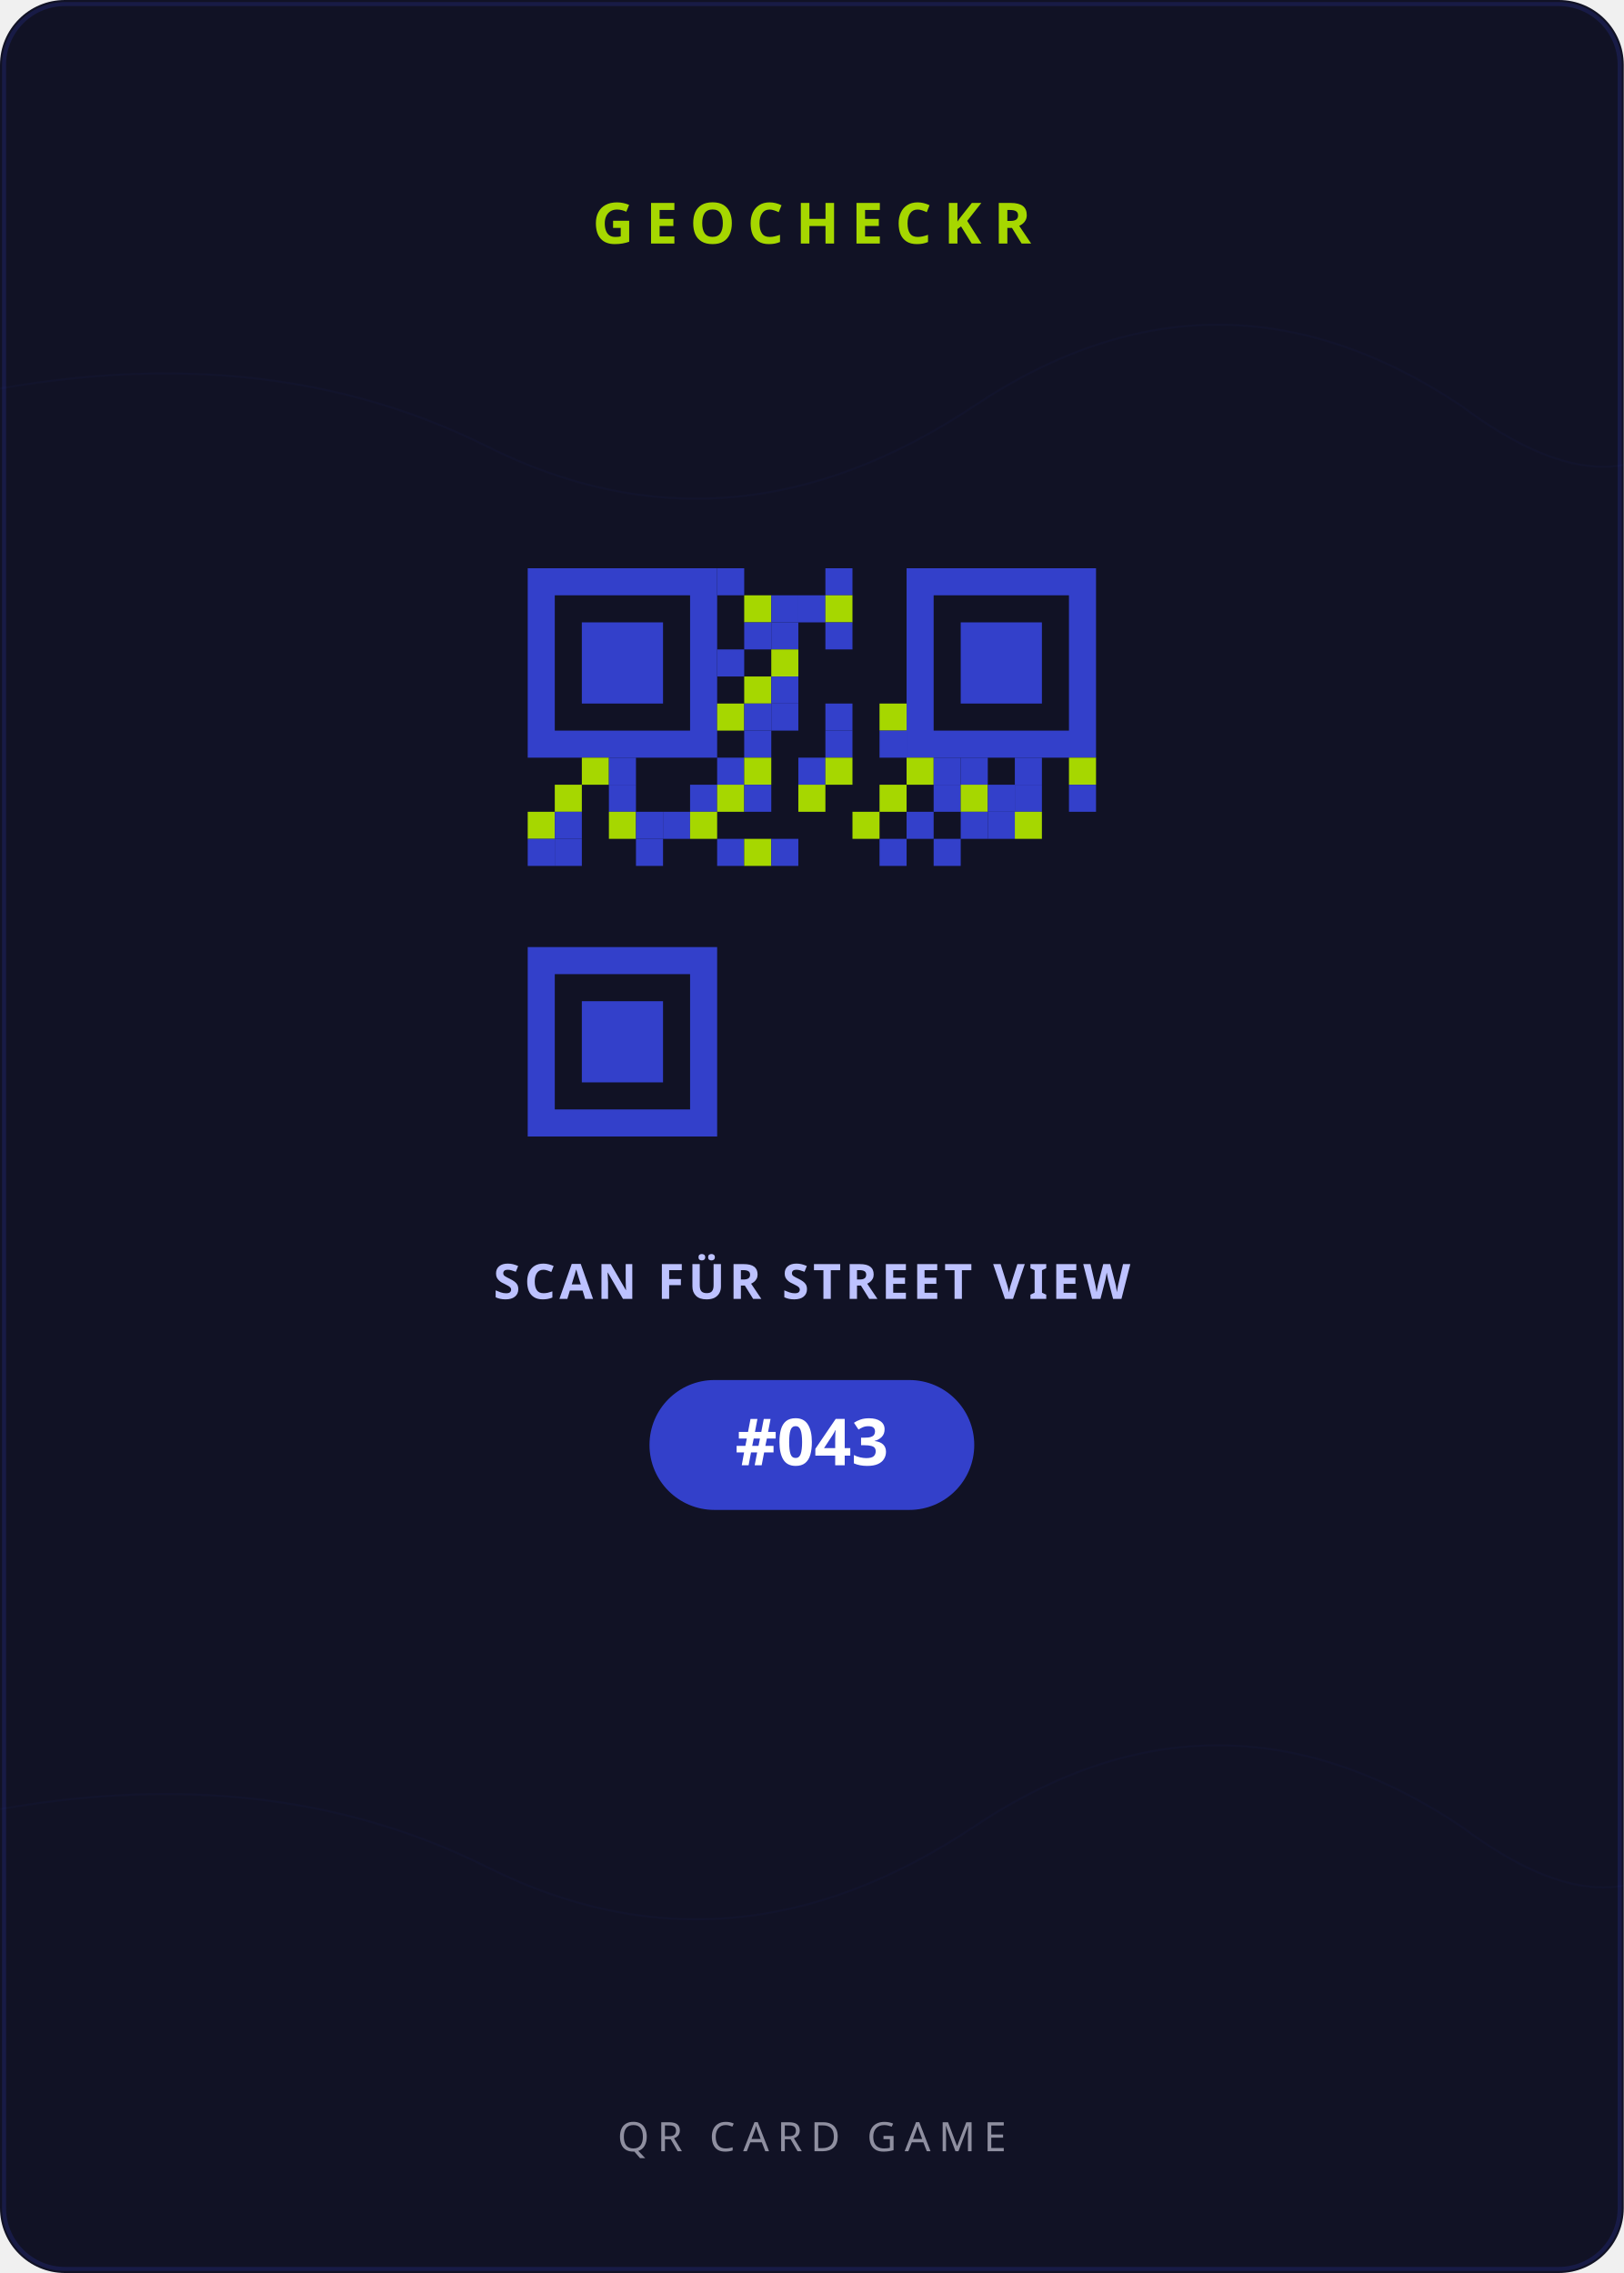
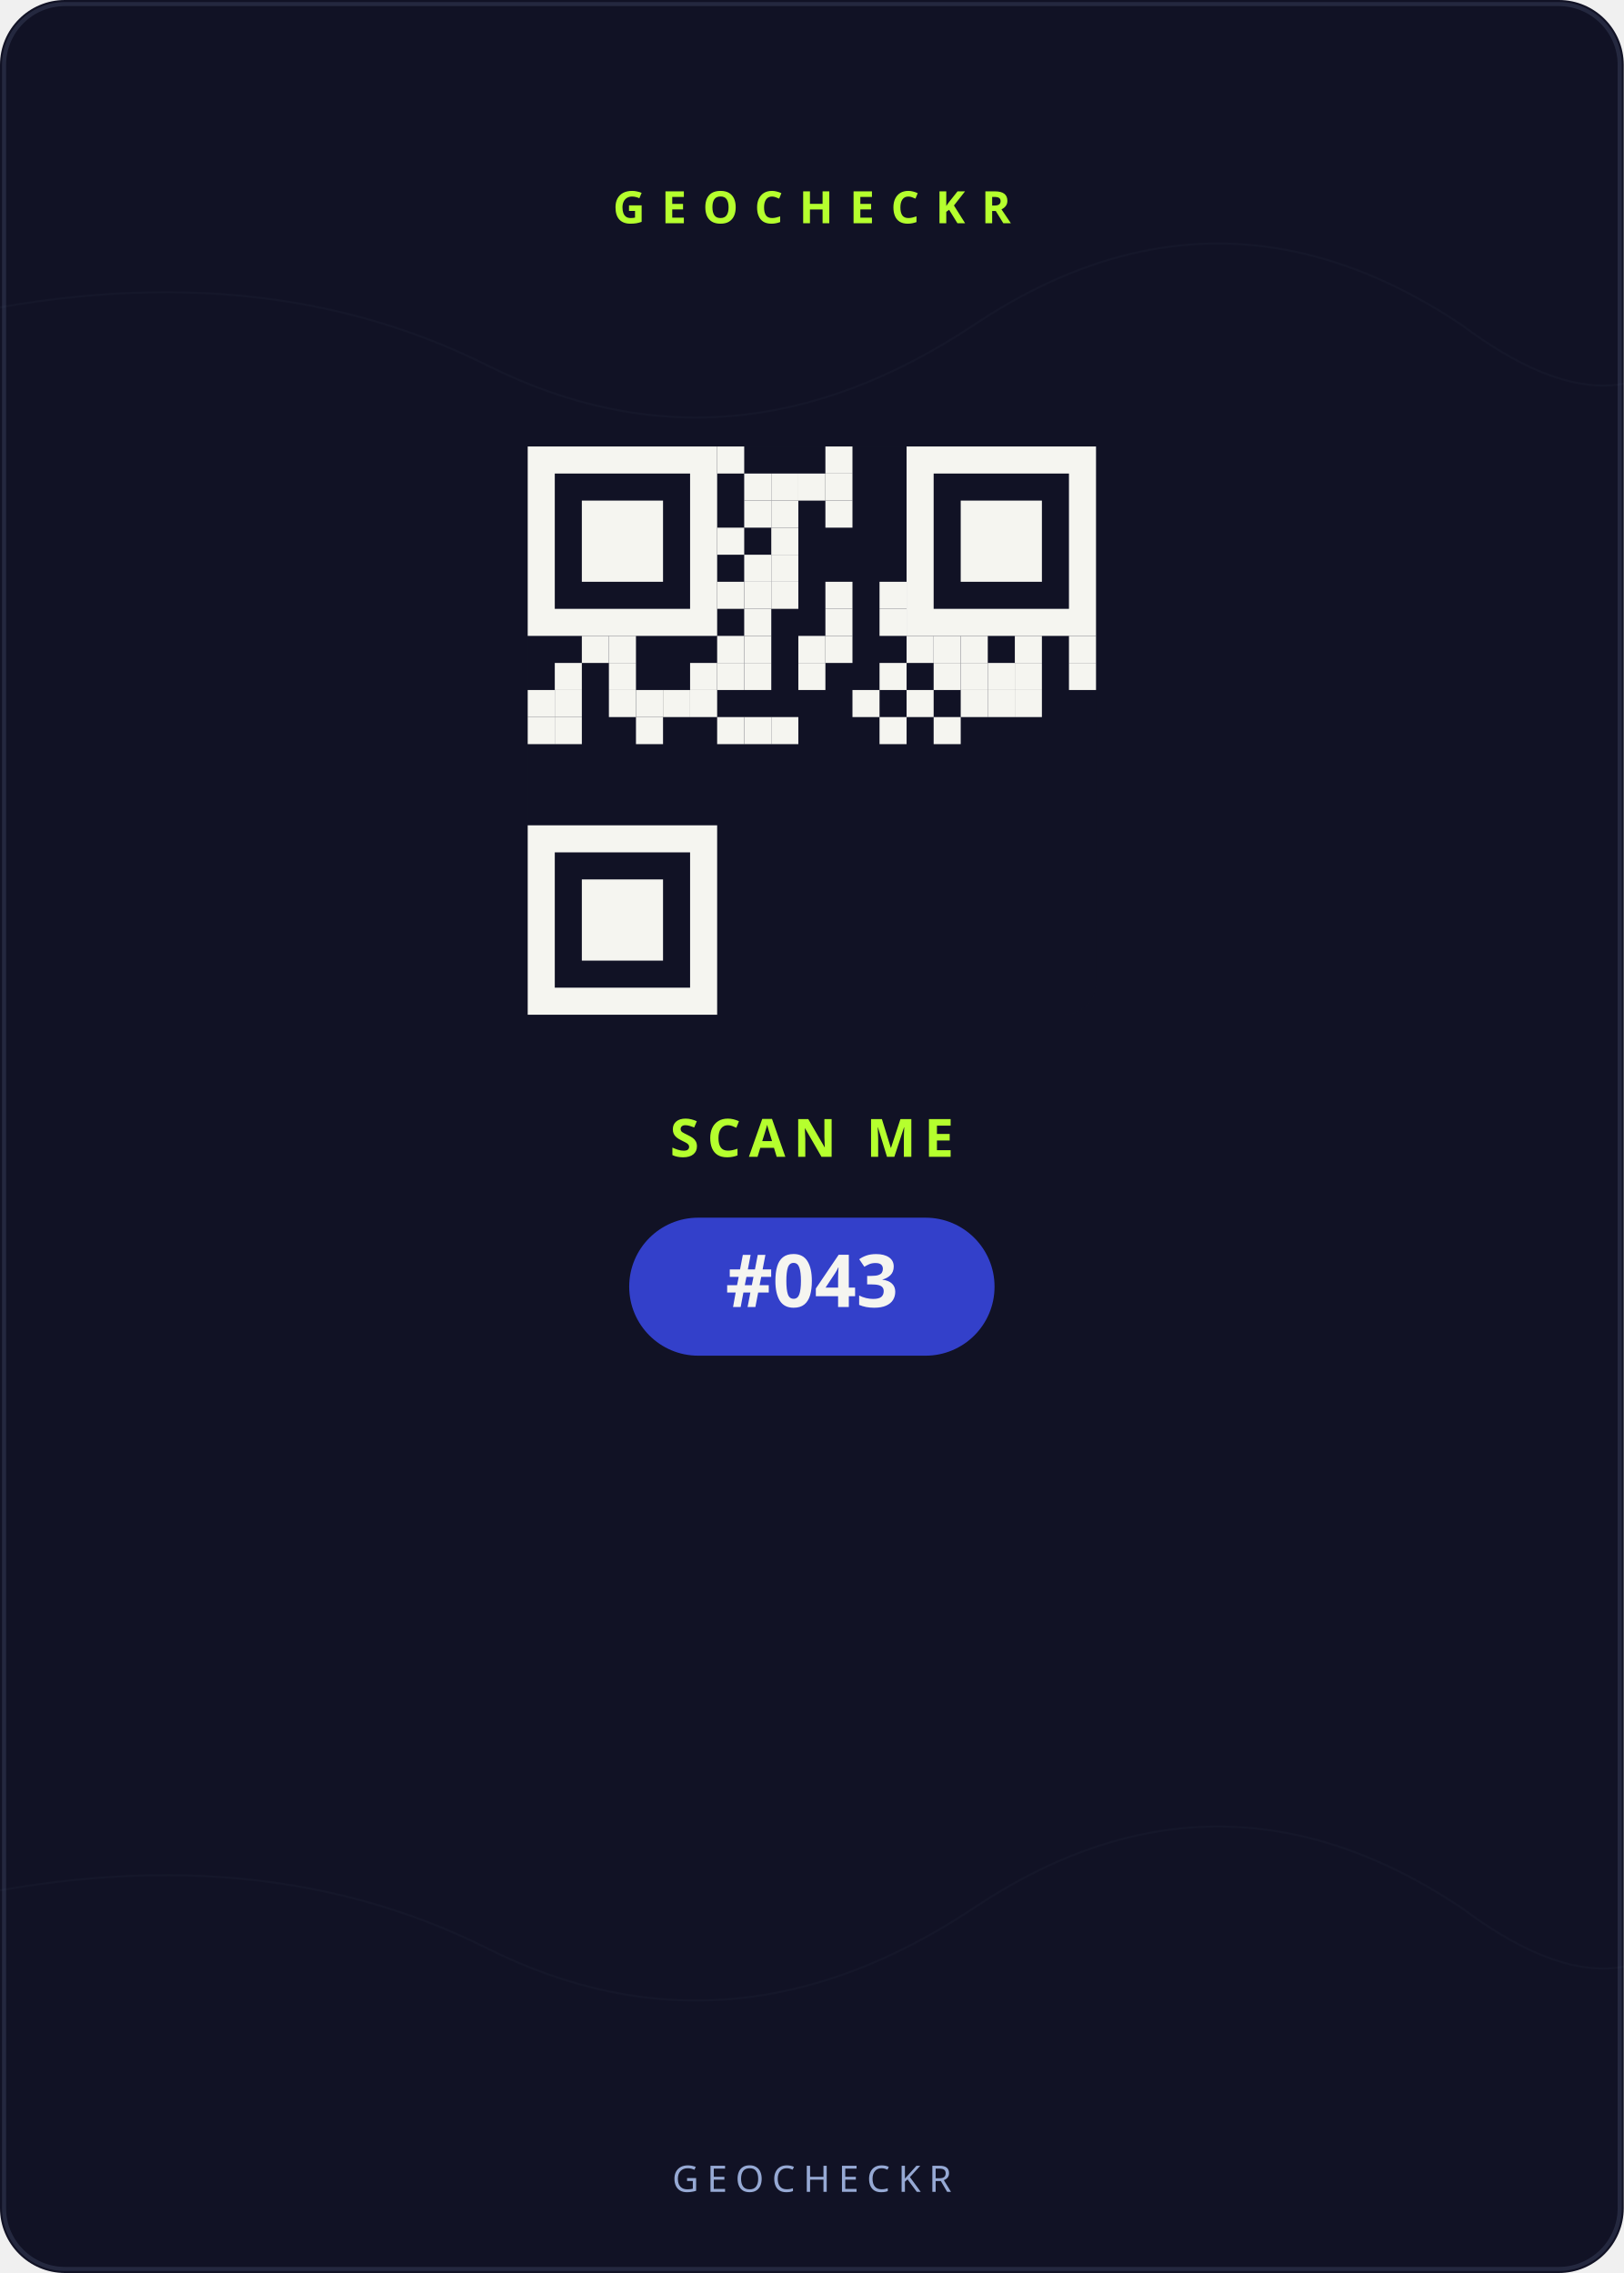
<svg xmlns="http://www.w3.org/2000/svg" viewBox="0 0 400 560">
  <rect width="400" height="560" rx="16" fill="#111225" />
-   <rect x="1" y="1" width="398" height="558" rx="15" fill="none" stroke="#3340ca" stroke-width="1" opacity="0.2" />
-   <g stroke="#3340ca" fill="none" opacity="0.04">
-     <path d="M-20,100 Q60,80 120,110 Q180,140 240,100 Q300,60 360,100 Q400,130 420,100" stroke-width="0.5" />
-     <path d="M-20,450 Q60,430 120,460 Q180,490 240,450 Q300,410 360,450 Q400,480 420,450" stroke-width="0.5" />
+   <rect x="1" y="1" width="398" height="558" rx="15" fill="none" stroke="#96a9d4" stroke-width="1" opacity="0.15" />
+   <g stroke="#96a9d4" fill="none" opacity="0.03">
+     <path d="M-20,80 Q60,60 120,90 Q180,120 240,80 Q300,40 360,80 Q400,110 420,80" stroke-width="0.5" />
+     <path d="M-20,470 Q60,450 120,480 Q180,510 240,470 Q300,430 360,470 Q400,500 420,470" stroke-width="0.5" />
  </g>
-   <text x="200" y="60" text-anchor="middle" font-family="Space Grotesk,sans-serif" font-size="14" font-weight="700" fill="#a6d700" letter-spacing="3">GEOCHECKR</text>
-   <g transform="translate(130,140)">
-     <rect x="0.0" y="0.0" width="46.667" height="46.667" fill="#3340ca" />
+   <text x="200" y="55" text-anchor="middle" font-family="Space Grotesk,sans-serif" font-size="11" font-weight="600" fill="#b5ff2e" letter-spacing="4">GEOCHECKR</text>
+   <g transform="translate(130,110)">
+     <rect x="0" y="0" width="140" height="140" rx="8" fill="#111225" opacity="0.8" />
+     <rect x="0.0" y="0.0" width="46.667" height="46.667" fill="#f5f5f0" />
    <rect x="6.667" y="6.667" width="33.333" height="33.333" fill="#111225" />
-     <rect x="13.333" y="13.333" width="20.0" height="20.0" fill="#3340ca" />
-     <rect x="93.333" y="0.0" width="46.667" height="46.667" fill="#3340ca" />
+     <rect x="13.333" y="13.333" width="20.0" height="20.0" fill="#f5f5f0" />
+     <rect x="93.333" y="0.0" width="46.667" height="46.667" fill="#f5f5f0" />
    <rect x="100.0" y="6.667" width="33.333" height="33.333" fill="#111225" />
-     <rect x="106.667" y="13.333" width="20.0" height="20.0" fill="#3340ca" />
-     <rect x="0.0" y="93.333" width="46.667" height="46.667" fill="#3340ca" />
+     <rect x="106.667" y="13.333" width="20.0" height="20.0" fill="#f5f5f0" />
+     <rect x="0.0" y="93.333" width="46.667" height="46.667" fill="#f5f5f0" />
    <rect x="6.667" y="100.0" width="33.333" height="33.333" fill="#111225" />
-     <rect x="13.333" y="106.667" width="20.0" height="20.0" fill="#3340ca" />
-     <rect x="46.667" y="0.0" width="6.667" height="6.667" fill="#3340ca" />
-     <rect x="73.333" y="0.0" width="6.667" height="6.667" fill="#3340ca" />
-     <rect x="53.333" y="6.667" width="6.667" height="6.667" fill="#a6d700" />
-     <rect x="60.0" y="6.667" width="6.667" height="6.667" fill="#3340ca" />
-     <rect x="66.667" y="6.667" width="6.667" height="6.667" fill="#3340ca" />
-     <rect x="73.333" y="6.667" width="6.667" height="6.667" fill="#a6d700" />
-     <rect x="53.333" y="13.333" width="6.667" height="6.667" fill="#3340ca" />
-     <rect x="60.0" y="13.333" width="6.667" height="6.667" fill="#3340ca" />
-     <rect x="73.333" y="13.333" width="6.667" height="6.667" fill="#3340ca" />
-     <rect x="46.667" y="20.0" width="6.667" height="6.667" fill="#3340ca" />
-     <rect x="60.0" y="20.0" width="6.667" height="6.667" fill="#a6d700" />
-     <rect x="53.333" y="26.667" width="6.667" height="6.667" fill="#a6d700" />
-     <rect x="60.0" y="26.667" width="6.667" height="6.667" fill="#3340ca" />
-     <rect x="46.667" y="33.333" width="6.667" height="6.667" fill="#a6d700" />
-     <rect x="53.333" y="33.333" width="6.667" height="6.667" fill="#3340ca" />
-     <rect x="60.0" y="33.333" width="6.667" height="6.667" fill="#3340ca" />
-     <rect x="73.333" y="33.333" width="6.667" height="6.667" fill="#3340ca" />
-     <rect x="86.667" y="33.333" width="6.667" height="6.667" fill="#a6d700" />
-     <rect x="53.333" y="40.0" width="6.667" height="6.667" fill="#3340ca" />
-     <rect x="73.333" y="40.0" width="6.667" height="6.667" fill="#3340ca" />
-     <rect x="86.667" y="40.0" width="6.667" height="6.667" fill="#3340ca" />
-     <rect x="13.333" y="46.667" width="6.667" height="6.667" fill="#a6d700" />
-     <rect x="20.0" y="46.667" width="6.667" height="6.667" fill="#3340ca" />
-     <rect x="46.667" y="46.667" width="6.667" height="6.667" fill="#3340ca" />
-     <rect x="53.333" y="46.667" width="6.667" height="6.667" fill="#a6d700" />
-     <rect x="66.667" y="46.667" width="6.667" height="6.667" fill="#3340ca" />
-     <rect x="73.333" y="46.667" width="6.667" height="6.667" fill="#a6d700" />
-     <rect x="93.333" y="46.667" width="6.667" height="6.667" fill="#a6d700" />
-     <rect x="100.0" y="46.667" width="6.667" height="6.667" fill="#3340ca" />
-     <rect x="106.667" y="46.667" width="6.667" height="6.667" fill="#3340ca" />
-     <rect x="120.0" y="46.667" width="6.667" height="6.667" fill="#3340ca" />
-     <rect x="133.333" y="46.667" width="6.667" height="6.667" fill="#a6d700" />
-     <rect x="6.667" y="53.333" width="6.667" height="6.667" fill="#a6d700" />
-     <rect x="20.0" y="53.333" width="6.667" height="6.667" fill="#3340ca" />
-     <rect x="40.0" y="53.333" width="6.667" height="6.667" fill="#3340ca" />
-     <rect x="46.667" y="53.333" width="6.667" height="6.667" fill="#a6d700" />
-     <rect x="53.333" y="53.333" width="6.667" height="6.667" fill="#3340ca" />
-     <rect x="66.667" y="53.333" width="6.667" height="6.667" fill="#a6d700" />
-     <rect x="86.667" y="53.333" width="6.667" height="6.667" fill="#a6d700" />
-     <rect x="100.0" y="53.333" width="6.667" height="6.667" fill="#3340ca" />
-     <rect x="106.667" y="53.333" width="6.667" height="6.667" fill="#a6d700" />
-     <rect x="113.333" y="53.333" width="6.667" height="6.667" fill="#3340ca" />
-     <rect x="120.0" y="53.333" width="6.667" height="6.667" fill="#3340ca" />
-     <rect x="133.333" y="53.333" width="6.667" height="6.667" fill="#3340ca" />
-     <rect x="0.0" y="60.0" width="6.667" height="6.667" fill="#a6d700" />
-     <rect x="6.667" y="60.0" width="6.667" height="6.667" fill="#3340ca" />
-     <rect x="20.0" y="60.0" width="6.667" height="6.667" fill="#a6d700" />
-     <rect x="26.667" y="60.0" width="6.667" height="6.667" fill="#3340ca" />
-     <rect x="33.333" y="60.0" width="6.667" height="6.667" fill="#3340ca" />
-     <rect x="40.0" y="60.0" width="6.667" height="6.667" fill="#a6d700" />
-     <rect x="80.0" y="60.0" width="6.667" height="6.667" fill="#a6d700" />
-     <rect x="93.333" y="60.0" width="6.667" height="6.667" fill="#3340ca" />
-     <rect x="106.667" y="60.0" width="6.667" height="6.667" fill="#3340ca" />
-     <rect x="113.333" y="60.0" width="6.667" height="6.667" fill="#3340ca" />
-     <rect x="120.0" y="60.0" width="6.667" height="6.667" fill="#a6d700" />
-     <rect x="0.0" y="66.667" width="6.667" height="6.667" fill="#3340ca" />
-     <rect x="6.667" y="66.667" width="6.667" height="6.667" fill="#3340ca" />
-     <rect x="26.667" y="66.667" width="6.667" height="6.667" fill="#3340ca" />
-     <rect x="46.667" y="66.667" width="6.667" height="6.667" fill="#3340ca" />
-     <rect x="53.333" y="66.667" width="6.667" height="6.667" fill="#a6d700" />
-     <rect x="60.0" y="66.667" width="6.667" height="6.667" fill="#3340ca" />
-     <rect x="86.667" y="66.667" width="6.667" height="6.667" fill="#3340ca" />
-     <rect x="100.0" y="66.667" width="6.667" height="6.667" fill="#3340ca" />
+     <rect x="13.333" y="106.667" width="20.0" height="20.0" fill="#f5f5f0" />
+     <rect x="46.667" y="0.0" width="6.667" height="6.667" fill="#f5f5f0" />
+     <rect x="73.333" y="0.0" width="6.667" height="6.667" fill="#f5f5f0" />
+     <rect x="53.333" y="6.667" width="6.667" height="6.667" fill="#f5f5f0" />
+     <rect x="60.0" y="6.667" width="6.667" height="6.667" fill="#f5f5f0" />
+     <rect x="66.667" y="6.667" width="6.667" height="6.667" fill="#f5f5f0" />
+     <rect x="73.333" y="6.667" width="6.667" height="6.667" fill="#f5f5f0" />
+     <rect x="53.333" y="13.333" width="6.667" height="6.667" fill="#f5f5f0" />
+     <rect x="60.0" y="13.333" width="6.667" height="6.667" fill="#f5f5f0" />
+     <rect x="73.333" y="13.333" width="6.667" height="6.667" fill="#f5f5f0" />
+     <rect x="46.667" y="20.0" width="6.667" height="6.667" fill="#f5f5f0" />
+     <rect x="60.0" y="20.0" width="6.667" height="6.667" fill="#f5f5f0" />
+     <rect x="53.333" y="26.667" width="6.667" height="6.667" fill="#f5f5f0" />
+     <rect x="60.0" y="26.667" width="6.667" height="6.667" fill="#f5f5f0" />
+     <rect x="46.667" y="33.333" width="6.667" height="6.667" fill="#f5f5f0" />
+     <rect x="53.333" y="33.333" width="6.667" height="6.667" fill="#f5f5f0" />
+     <rect x="60.0" y="33.333" width="6.667" height="6.667" fill="#f5f5f0" />
+     <rect x="73.333" y="33.333" width="6.667" height="6.667" fill="#f5f5f0" />
+     <rect x="86.667" y="33.333" width="6.667" height="6.667" fill="#f5f5f0" />
+     <rect x="53.333" y="40.0" width="6.667" height="6.667" fill="#f5f5f0" />
+     <rect x="73.333" y="40.0" width="6.667" height="6.667" fill="#f5f5f0" />
+     <rect x="86.667" y="40.0" width="6.667" height="6.667" fill="#f5f5f0" />
+     <rect x="13.333" y="46.667" width="6.667" height="6.667" fill="#f5f5f0" />
+     <rect x="20.0" y="46.667" width="6.667" height="6.667" fill="#f5f5f0" />
+     <rect x="46.667" y="46.667" width="6.667" height="6.667" fill="#f5f5f0" />
+     <rect x="53.333" y="46.667" width="6.667" height="6.667" fill="#f5f5f0" />
+     <rect x="66.667" y="46.667" width="6.667" height="6.667" fill="#f5f5f0" />
+     <rect x="73.333" y="46.667" width="6.667" height="6.667" fill="#f5f5f0" />
+     <rect x="93.333" y="46.667" width="6.667" height="6.667" fill="#f5f5f0" />
+     <rect x="100.0" y="46.667" width="6.667" height="6.667" fill="#f5f5f0" />
+     <rect x="106.667" y="46.667" width="6.667" height="6.667" fill="#f5f5f0" />
+     <rect x="120.0" y="46.667" width="6.667" height="6.667" fill="#f5f5f0" />
+     <rect x="133.333" y="46.667" width="6.667" height="6.667" fill="#f5f5f0" />
+     <rect x="6.667" y="53.333" width="6.667" height="6.667" fill="#f5f5f0" />
+     <rect x="20.0" y="53.333" width="6.667" height="6.667" fill="#f5f5f0" />
+     <rect x="40.0" y="53.333" width="6.667" height="6.667" fill="#f5f5f0" />
+     <rect x="46.667" y="53.333" width="6.667" height="6.667" fill="#f5f5f0" />
+     <rect x="53.333" y="53.333" width="6.667" height="6.667" fill="#f5f5f0" />
+     <rect x="66.667" y="53.333" width="6.667" height="6.667" fill="#f5f5f0" />
+     <rect x="86.667" y="53.333" width="6.667" height="6.667" fill="#f5f5f0" />
+     <rect x="100.0" y="53.333" width="6.667" height="6.667" fill="#f5f5f0" />
+     <rect x="106.667" y="53.333" width="6.667" height="6.667" fill="#f5f5f0" />
+     <rect x="113.333" y="53.333" width="6.667" height="6.667" fill="#f5f5f0" />
+     <rect x="120.0" y="53.333" width="6.667" height="6.667" fill="#f5f5f0" />
+     <rect x="133.333" y="53.333" width="6.667" height="6.667" fill="#f5f5f0" />
+     <rect x="0.0" y="60.0" width="6.667" height="6.667" fill="#f5f5f0" />
+     <rect x="6.667" y="60.0" width="6.667" height="6.667" fill="#f5f5f0" />
+     <rect x="20.0" y="60.0" width="6.667" height="6.667" fill="#f5f5f0" />
+     <rect x="26.667" y="60.0" width="6.667" height="6.667" fill="#f5f5f0" />
+     <rect x="33.333" y="60.0" width="6.667" height="6.667" fill="#f5f5f0" />
+     <rect x="40.0" y="60.0" width="6.667" height="6.667" fill="#f5f5f0" />
+     <rect x="80.0" y="60.0" width="6.667" height="6.667" fill="#f5f5f0" />
+     <rect x="93.333" y="60.0" width="6.667" height="6.667" fill="#f5f5f0" />
+     <rect x="106.667" y="60.0" width="6.667" height="6.667" fill="#f5f5f0" />
+     <rect x="113.333" y="60.0" width="6.667" height="6.667" fill="#f5f5f0" />
+     <rect x="120.0" y="60.0" width="6.667" height="6.667" fill="#f5f5f0" />
+     <rect x="0.0" y="66.667" width="6.667" height="6.667" fill="#f5f5f0" />
+     <rect x="6.667" y="66.667" width="6.667" height="6.667" fill="#f5f5f0" />
+     <rect x="26.667" y="66.667" width="6.667" height="6.667" fill="#f5f5f0" />
+     <rect x="46.667" y="66.667" width="6.667" height="6.667" fill="#f5f5f0" />
+     <rect x="53.333" y="66.667" width="6.667" height="6.667" fill="#f5f5f0" />
+     <rect x="60.0" y="66.667" width="6.667" height="6.667" fill="#f5f5f0" />
+     <rect x="86.667" y="66.667" width="6.667" height="6.667" fill="#f5f5f0" />
+     <rect x="100.0" y="66.667" width="6.667" height="6.667" fill="#f5f5f0" />
  </g>
-   <text x="200" y="320" text-anchor="middle" font-family="Space Grotesk,sans-serif" font-size="12" font-weight="600" fill="#bdc2ff" letter-spacing="1">SCAN FÜR STREET VIEW</text>
-   <rect x="160" y="340" width="80" height="32" rx="16" fill="#3340ca" />
-   <text x="200" y="361" text-anchor="middle" font-family="Space Grotesk,sans-serif" font-size="16" font-weight="700" fill="#fff">#043</text>
-   <text x="200" y="530" text-anchor="middle" font-family="Space Grotesk,sans-serif" font-size="10" fill="#8f8fa0" letter-spacing="2">QR CARD GAME</text>
+   <text x="200" y="285" text-anchor="middle" font-family="Space Grotesk,sans-serif" font-size="13" font-weight="600" fill="#b5ff2e" letter-spacing="2">SCAN ME</text>
+   <rect x="155" y="300" width="90" height="34" rx="17" fill="#3340ca" />
+   <text x="200" y="322" text-anchor="middle" font-family="Space Grotesk,sans-serif" font-size="18" font-weight="700" fill="#f5f5f0">#043</text>
+   <text x="200" y="540" text-anchor="middle" font-family="Space Grotesk,sans-serif" font-size="9" fill="#96a9d4" letter-spacing="2">GEOCHECKR</text>
</svg>
